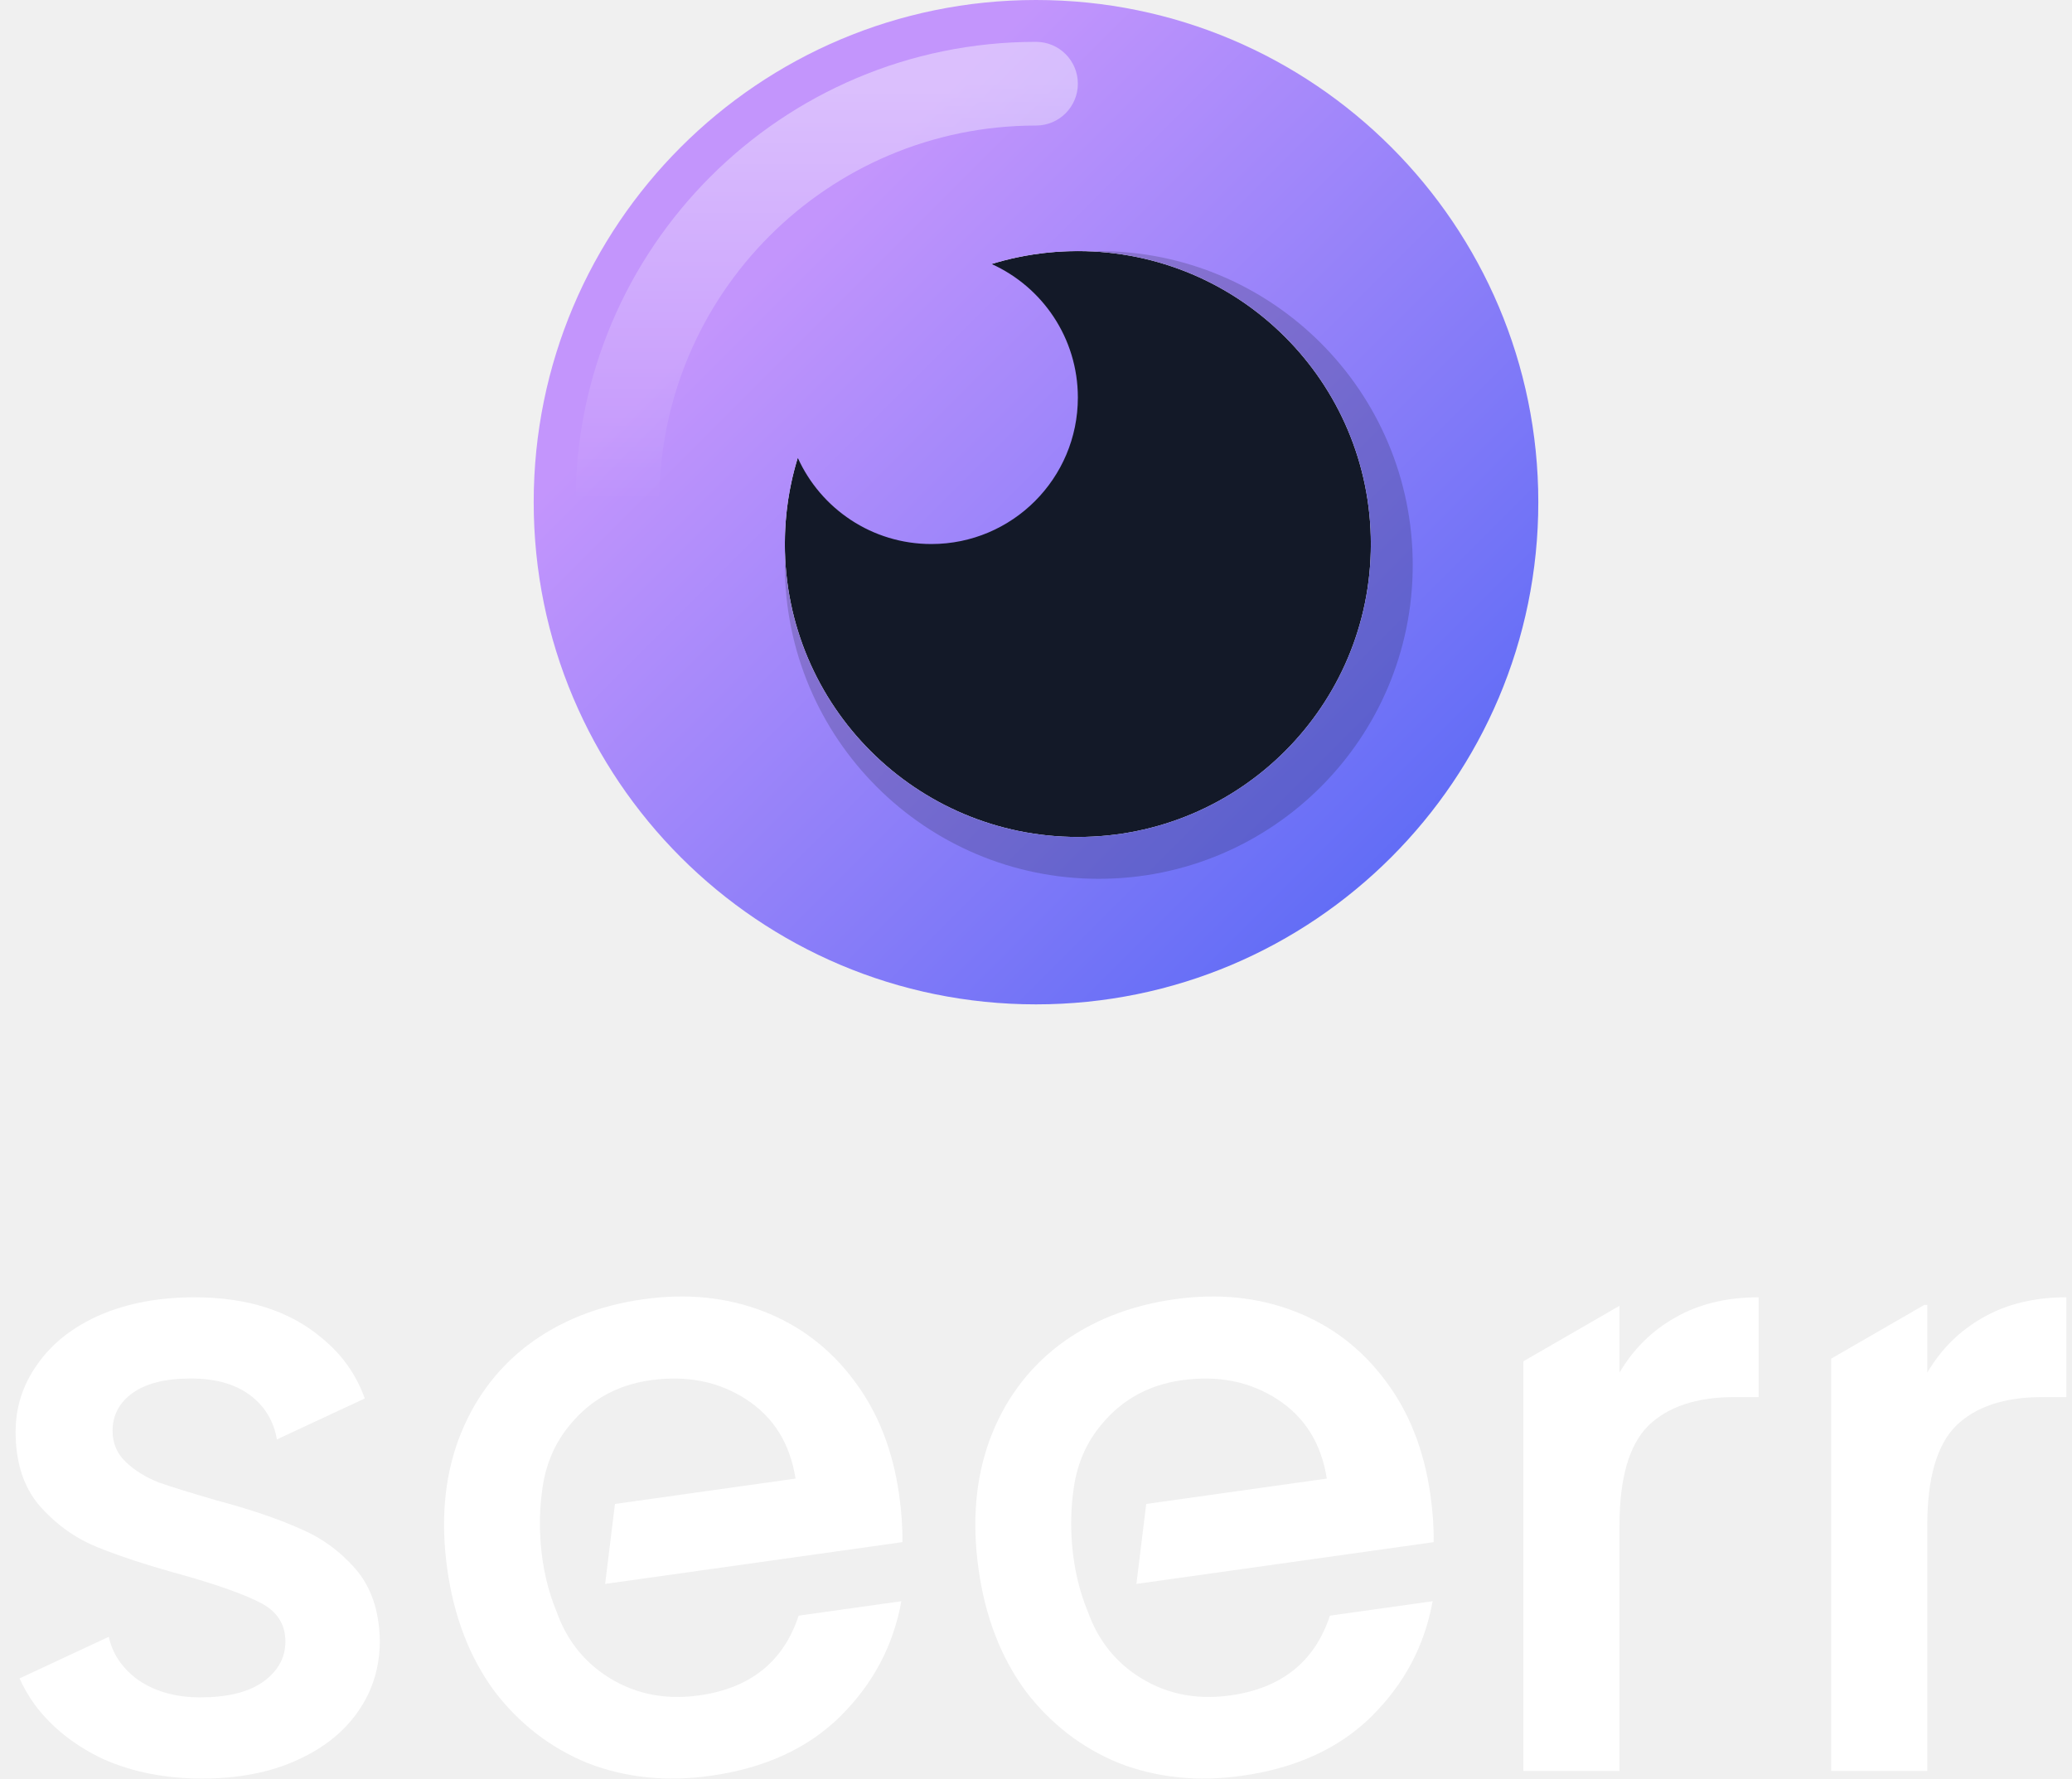
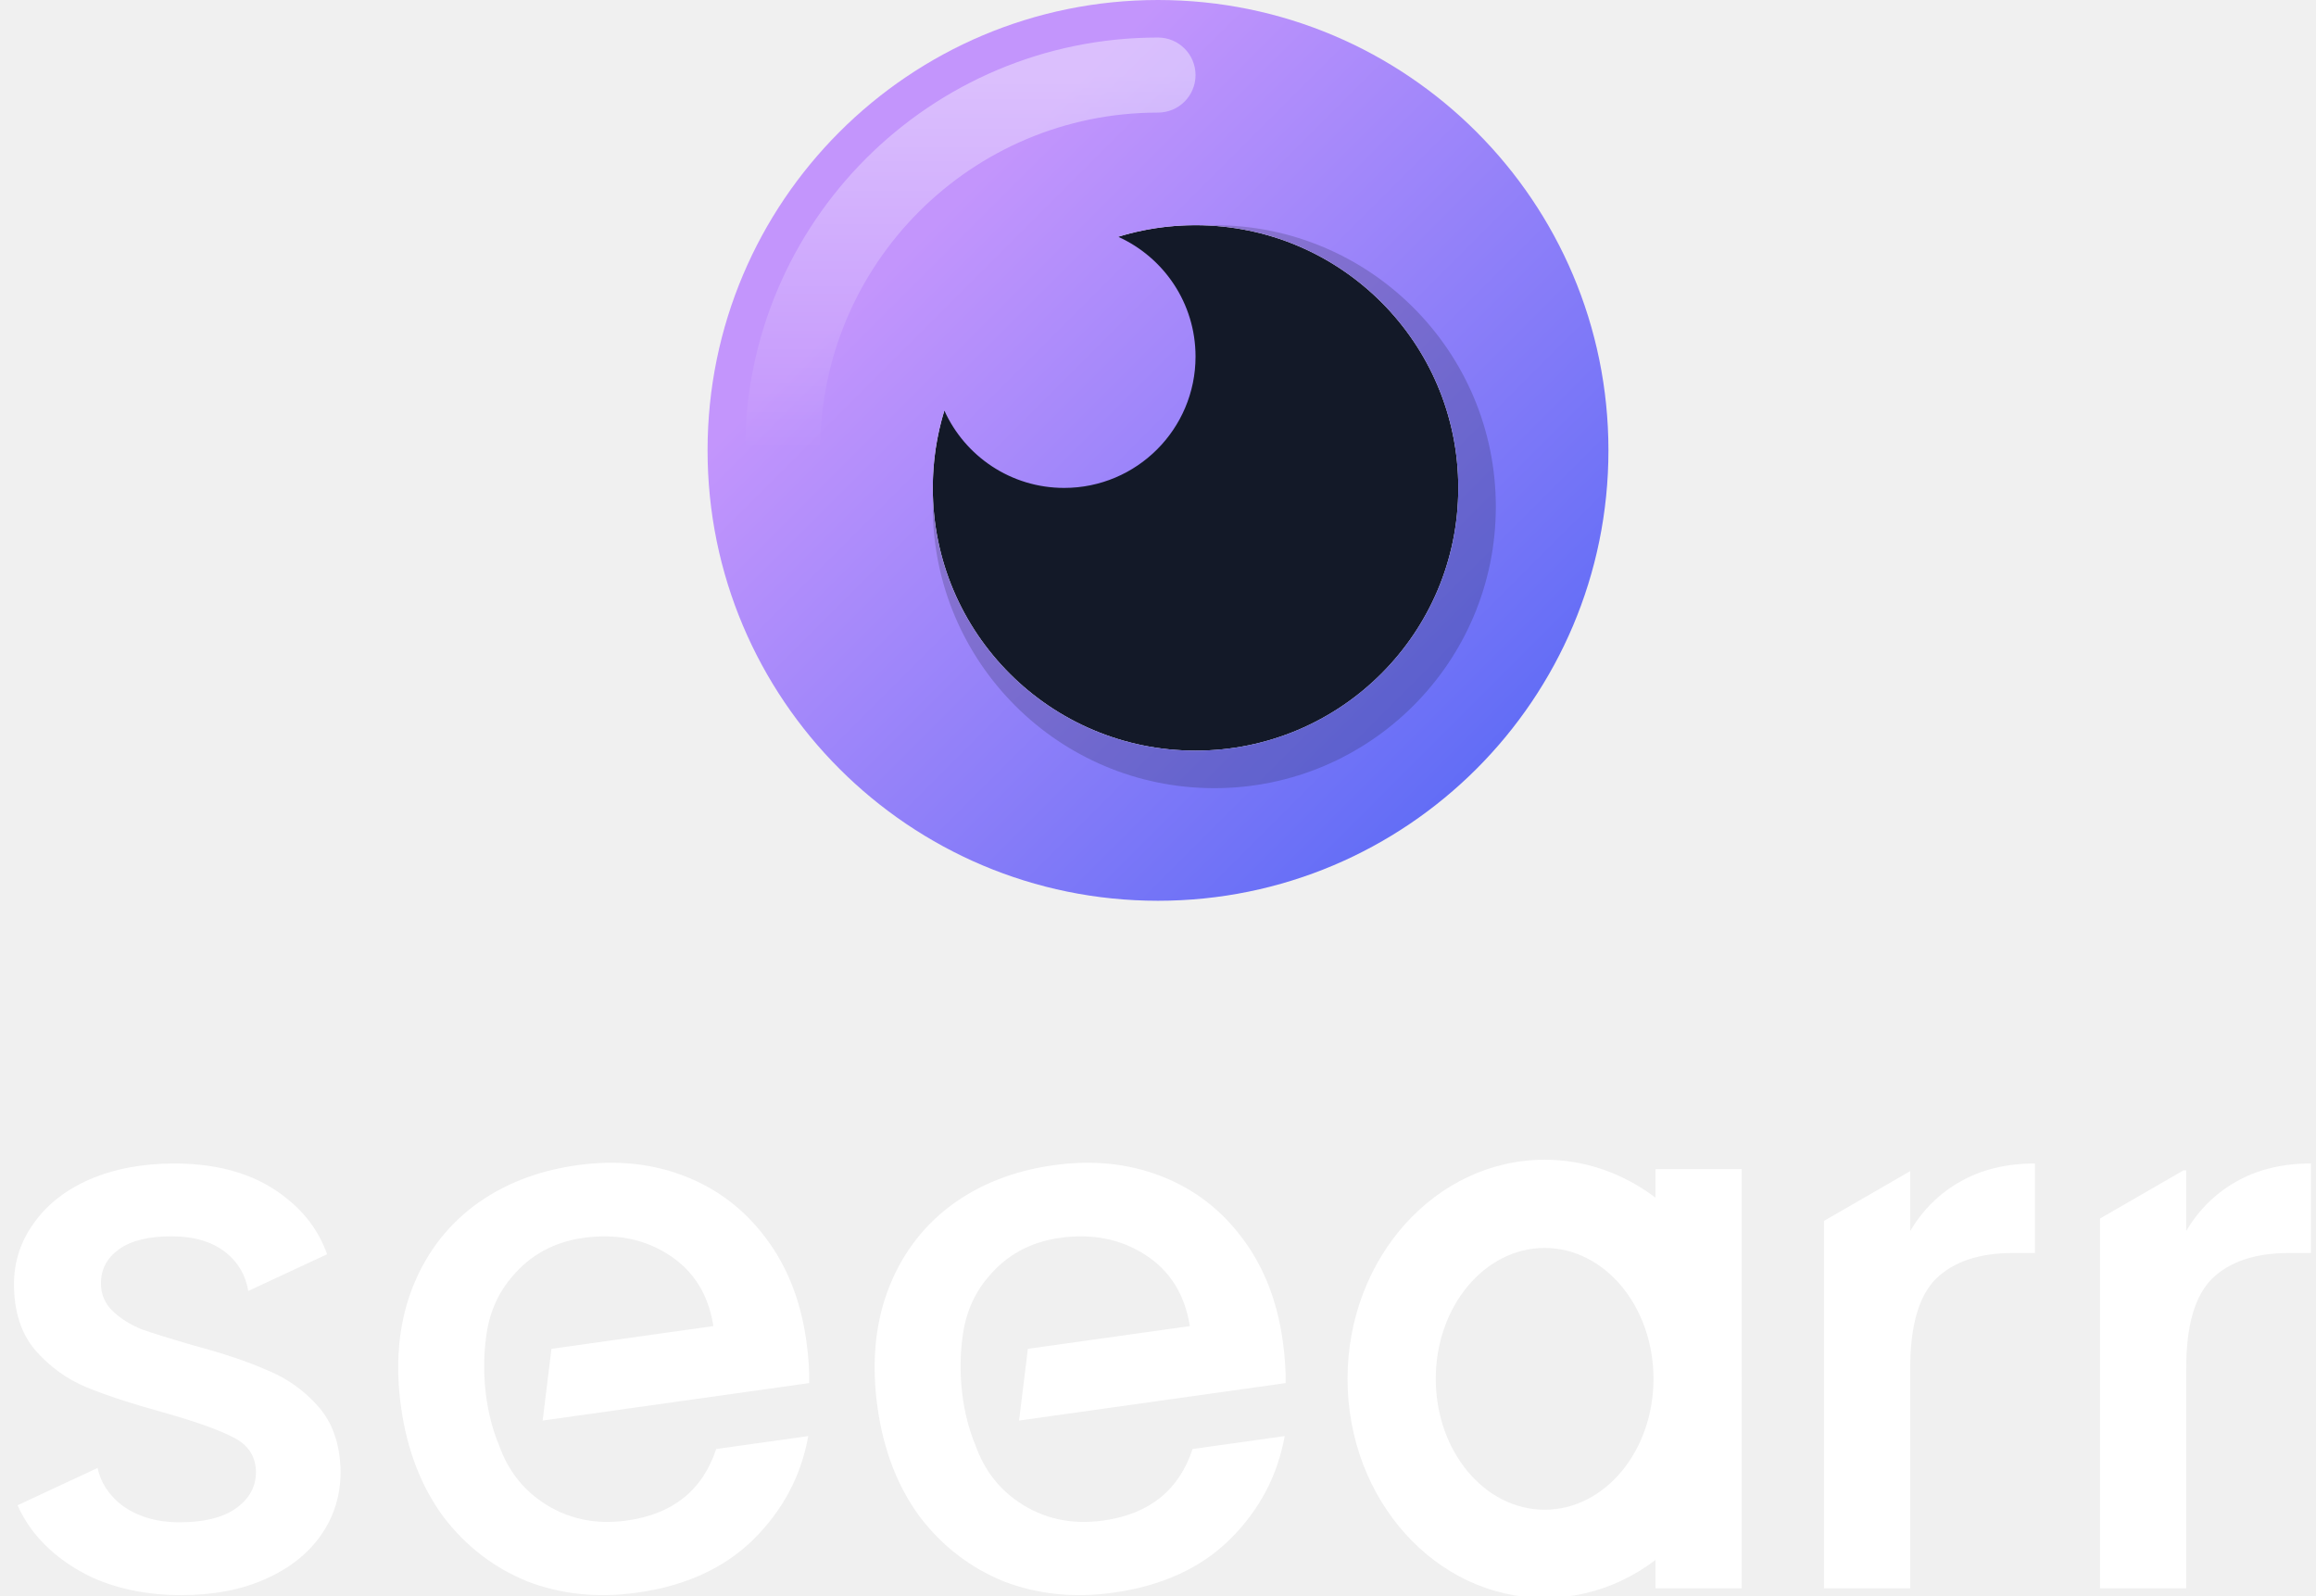
- <svg xmlns="http://www.w3.org/2000/svg" width="198" height="170" viewBox="0 0 198 170" fill="none">
-   <circle cx="103" cy="52" r="28" fill="#131928" />
-   <path fill-rule="evenodd" clip-rule="evenodd" d="M99 96C125.51 96 147 74.51 147 48C147 21.49 125.51 0 99 0C72.49 0 51 21.49 51 48C51 74.51 72.49 96 99 96ZM131 52C131 67.464 118.464 80 103 80C87.536 80 75 67.464 75 52C75 49.13 75.432 46.361 76.234 43.755C78.429 48.617 83.319 52 89 52C96.732 52 103 45.732 103 38C103 32.319 99.617 27.429 94.755 25.234C97.362 24.432 100.13 24 103 24C118.464 24 131 36.536 131 52Z" fill="url(#paint0_linear_311_206)" />
-   <path opacity="0.2" fill-rule="evenodd" clip-rule="evenodd" d="M131 52C131 67.464 118.464 80 103 80C87.864 80 75.533 67.99 75.017 52.979C75.006 53.318 75 53.658 75 54C75 70.569 88.431 84 105 84C121.569 84 135 70.569 135 54C135 37.431 121.569 24 105 24C104.66 24 104.321 24.006 103.983 24.017C118.992 24.535 131 36.865 131 52Z" fill="#131928" />
-   <path fill-rule="evenodd" clip-rule="evenodd" d="M99 12C79.118 12 63 28.118 63 48C63 50.209 61.209 52 59 52C56.791 52 55 50.209 55 48C55 23.7 74.7 4 99 4C101.209 4 103 5.791 103 8C103 10.209 101.209 12 99 12Z" fill="url(#paint1_linear_311_206)" />
-   <path fill-rule="evenodd" clip-rule="evenodd" d="M174.984 129.867V169.272H184.169V145.828C184.169 141.301 185.082 138.121 186.909 136.288C188.789 134.456 191.528 133.54 195.127 133.54H197.463V124C194.402 124 191.743 124.647 189.487 125.94C187.285 127.18 185.512 128.931 184.169 131.195V124.728H183.886L174.984 129.867Z" fill="white" />
-   <path fill-rule="evenodd" clip-rule="evenodd" d="M145.573 130.117V169.272H154.758V145.828C154.758 141.301 155.671 138.121 157.498 136.288C159.377 134.456 162.117 133.54 165.716 133.54H168.052V124C164.99 124 162.332 124.647 160.076 125.94C157.874 127.18 156.101 128.931 154.758 131.195V124.814L145.573 130.117Z" fill="white" />
+ <svg xmlns="http://www.w3.org/2000/svg" width="246.8" height="170" viewBox="0 0 246.8 170" fill="none">
+   <g transform="translate(24.4 0)">
+     <circle cx="103" cy="52" r="28" fill="#131928" />
+     <path fill-rule="evenodd" clip-rule="evenodd" d="M99 96C125.51 96 147 74.51 147 48C147 21.49 125.51 0 99 0C72.49 0 51 21.49 51 48C51 74.51 72.49 96 99 96ZM131 52C131 67.464 118.464 80 103 80C87.536 80 75 67.464 75 52C75 49.13 75.432 46.361 76.234 43.755C78.429 48.617 83.319 52 89 52C96.732 52 103 45.732 103 38C103 32.319 99.617 27.429 94.755 25.234C97.362 24.432 100.13 24 103 24C118.464 24 131 36.536 131 52Z" fill="url(#paint0_linear_311_206)" />
+     <path opacity="0.2" fill-rule="evenodd" clip-rule="evenodd" d="M131 52C131 67.464 118.464 80 103 80C87.864 80 75.533 67.99 75.017 52.979C75.006 53.318 75 53.658 75 54C75 70.569 88.431 84 105 84C121.569 84 135 70.569 135 54C135 37.431 121.569 24 105 24C104.66 24 104.321 24.006 103.983 24.017C118.992 24.535 131 36.865 131 52Z" fill="#131928" />
+     <path fill-rule="evenodd" clip-rule="evenodd" d="M99 12C79.118 12 63 28.118 63 48C63 50.209 61.209 52 59 52C56.791 52 55 50.209 55 48C55 23.7 74.7 4 99 4C101.209 4 103 5.791 103 8C103 10.209 101.209 12 99 12Z" fill="url(#paint1_linear_311_206)" />
+   </g>
  <path fill-rule="evenodd" clip-rule="evenodd" d="M136.689 142.875C136.922 144.529 137.026 146.039 137 147.403L108.595 151.395L109.533 143.752L126.79 141.327C126.264 137.972 124.689 135.445 122.063 133.746C119.438 132.047 116.396 131.44 112.939 131.926C109.801 132.367 107.257 133.759 105.308 136.101C103.756 137.917 102.837 140.106 102.55 142.669C102.192 145.346 102.195 149.861 103.977 154.106C104.886 156.629 106.398 158.614 108.513 160.06C111.153 161.866 114.176 162.53 117.58 162.051C122.473 161.364 125.642 158.823 127.085 154.429L136.899 153.05C136.139 157.293 134.188 160.969 131.045 164.078C127.948 167.125 123.819 169.012 118.66 169.737C114.458 170.327 110.55 169.924 106.936 168.527C103.369 167.069 100.387 164.767 97.992 161.62C95.643 158.413 94.15 154.541 93.512 150.004C92.875 145.468 93.22 141.365 94.549 137.695C95.923 133.964 98.127 130.933 101.163 128.601C104.251 126.262 107.949 124.79 112.258 124.185C116.407 123.601 120.231 123.989 123.731 125.348C127.23 126.706 130.117 128.913 132.39 131.968C134.656 134.97 136.089 138.605 136.689 142.875Z" fill="white" />
  <path fill-rule="evenodd" clip-rule="evenodd" d="M85.921 142.875C86.154 144.529 86.257 146.039 86.232 147.403L57.827 151.395L58.765 143.752L76.022 141.327C75.496 137.972 73.921 135.445 71.295 133.746C68.67 132.047 65.628 131.44 62.171 131.926C59.033 132.367 56.489 133.759 54.54 136.101C52.988 137.917 52.069 140.106 51.782 142.669C51.424 145.345 51.427 149.861 53.209 154.106C54.118 156.629 55.63 158.614 57.745 160.06C60.385 161.866 63.407 162.53 66.812 162.051C71.705 161.364 74.874 158.823 76.317 154.429L86.131 153.05C85.371 157.293 83.42 160.969 80.277 164.078C77.18 167.125 73.051 169.012 67.892 169.737C63.69 170.327 59.782 169.924 56.168 168.527C52.601 167.069 49.619 164.767 47.224 161.62C44.875 158.413 43.382 154.541 42.744 150.004C42.107 145.468 42.452 141.365 43.78 137.695C45.155 133.964 47.359 130.933 50.395 128.601C53.483 126.262 57.181 124.79 61.49 124.185C65.639 123.601 69.463 123.989 72.963 125.348C76.462 126.706 79.349 128.913 81.622 131.968C83.888 134.97 85.321 138.605 85.921 142.875Z" fill="white" />
  <path fill-rule="evenodd" clip-rule="evenodd" d="M19.297 170C15.806 170 12.664 169.38 9.87 168.141C7.131 166.847 4.956 165.122 3.344 162.967C2.751 162.153 2.26 161.307 1.87 160.427L10.397 156.451C10.721 157.974 11.566 159.283 12.932 160.38C14.597 161.619 16.665 162.239 19.136 162.239C21.714 162.239 23.701 161.754 25.098 160.784C26.548 159.76 27.273 158.466 27.273 156.903C27.273 155.233 26.468 153.993 24.856 153.185C23.299 152.376 20.801 151.487 17.363 150.517C14.033 149.6 11.321 148.711 9.226 147.849C7.131 146.987 5.305 145.666 3.747 143.888C2.243 142.109 1.491 139.764 1.491 136.854C1.491 134.483 2.189 132.327 3.586 130.387C4.983 128.393 6.97 126.83 9.548 125.698C12.18 124.566 15.188 124 18.572 124C23.621 124 27.676 125.293 30.738 127.88C32.667 129.449 34.04 131.379 34.857 133.67L26.459 137.586C26.177 135.927 25.402 134.578 24.131 133.54C22.681 132.354 20.72 131.761 18.25 131.761C15.833 131.761 13.979 132.219 12.69 133.135C11.401 134.052 10.757 135.264 10.757 136.773C10.757 137.959 11.186 138.956 12.046 139.765C12.905 140.573 13.953 141.22 15.188 141.705C16.423 142.136 18.25 142.702 20.667 143.402C23.89 144.265 26.521 145.154 28.562 146.07C30.657 146.933 32.457 148.226 33.961 149.951C35.465 151.675 36.243 153.966 36.297 156.822C36.297 159.356 35.599 161.619 34.202 163.613C32.806 165.608 30.819 167.17 28.24 168.302C25.716 169.434 22.735 170 19.297 170Z" fill="white" />
+   <path fill-rule="evenodd" clip-rule="evenodd" d="M143.600 146.950A21.000 23.350 0 1 0 185.600 146.950A21.000 23.350 0 1 0 143.600 146.950ZM153.000 146.950A11.600 13.950 0 1 1 176.200 146.950A11.600 13.950 0 1 1 153.000 146.950Z" fill="white" />
+   <path d="M176.415 124.600H185.600V169.272H176.415Z" fill="white" />
+   <g transform="translate(48.8 0)">
+     <path fill-rule="evenodd" clip-rule="evenodd" d="M174.984 129.867V169.272H184.169V145.828C184.169 141.301 185.082 138.121 186.909 136.288C188.789 134.456 191.528 133.54 195.127 133.54H197.463V124C194.402 124 191.743 124.647 189.487 125.94C187.285 127.18 185.512 128.931 184.169 131.195V124.728H183.886L174.984 129.867Z" fill="white" />
+     <path fill-rule="evenodd" clip-rule="evenodd" d="M145.573 130.117V169.272H154.758V145.828C154.758 141.301 155.671 138.121 157.498 136.288C159.377 134.456 162.117 133.54 165.716 133.54H168.052V124C164.99 124 162.332 124.647 160.076 125.94C157.874 127.18 156.101 128.931 154.758 131.195V124.814L145.573 130.117Z" fill="white" />
+   </g>
  <defs>
    <linearGradient id="paint0_linear_311_206" x1="99" y1="-2.07126e-06" x2="168.5" y2="69.5" gradientUnits="userSpaceOnUse">
      <stop stop-color="#C395FC" />
      <stop offset="1" stop-color="#4F65F5" />
    </linearGradient>
    <linearGradient id="paint1_linear_311_206" x1="79" y1="8" x2="79" y2="48" gradientUnits="userSpaceOnUse">
      <stop stop-color="white" stop-opacity="0.4" />
      <stop offset="1" stop-color="white" stop-opacity="0" />
    </linearGradient>
  </defs>
</svg>
